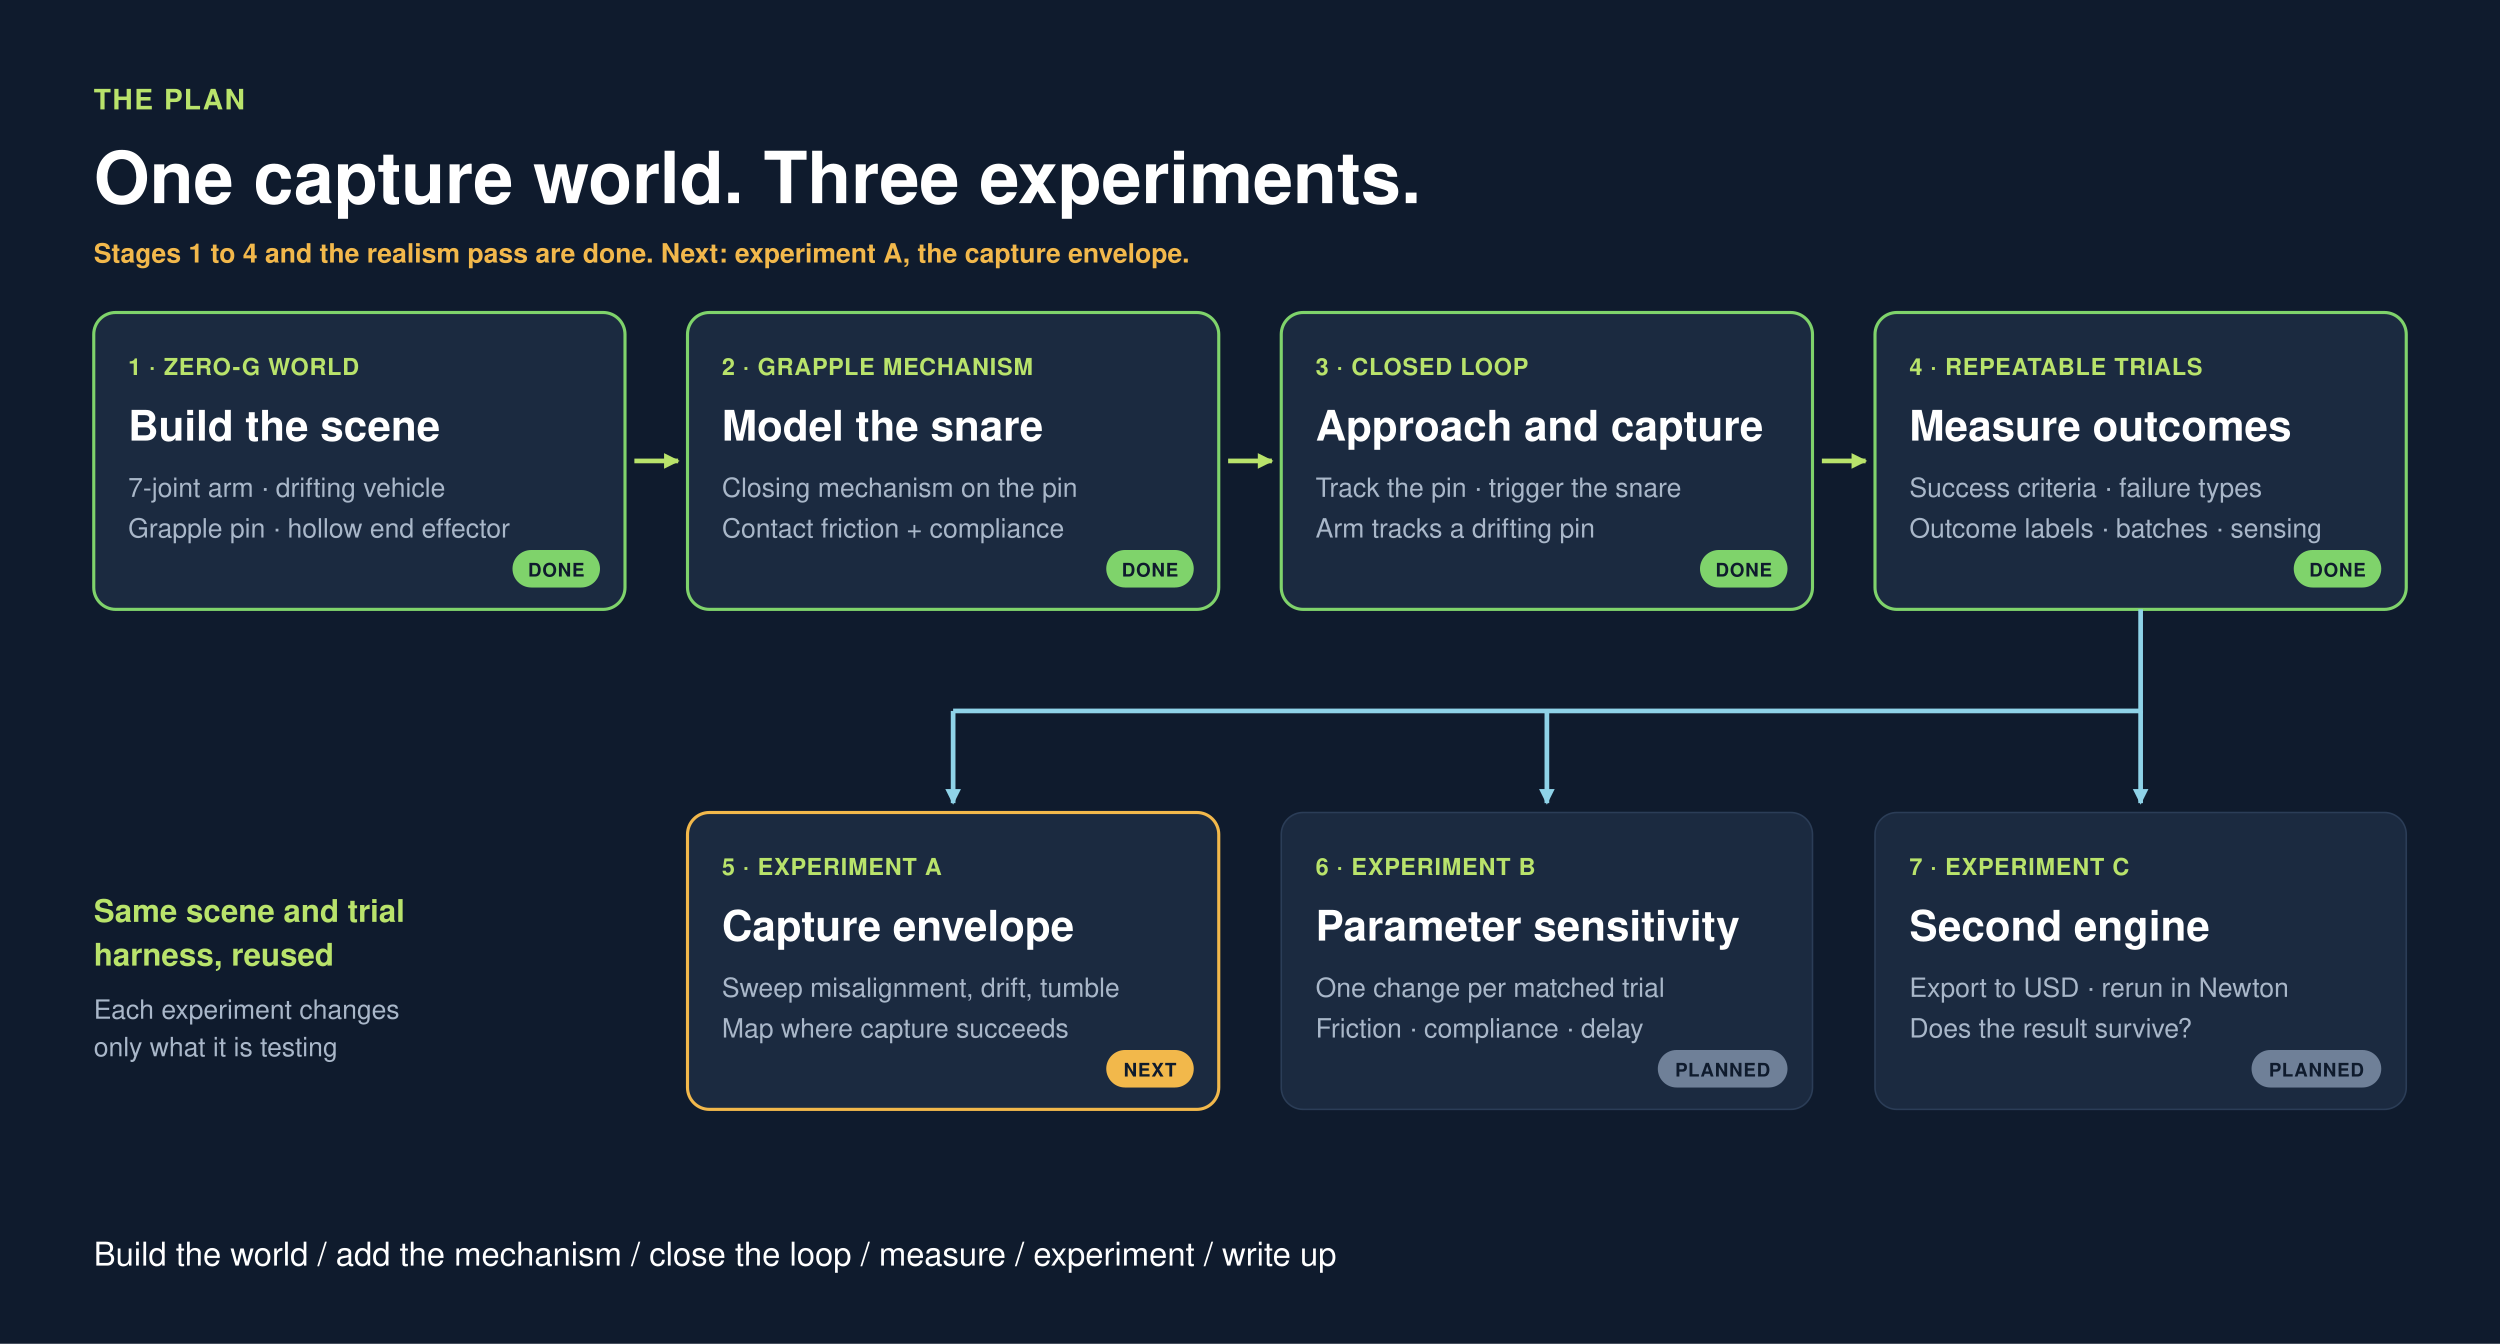
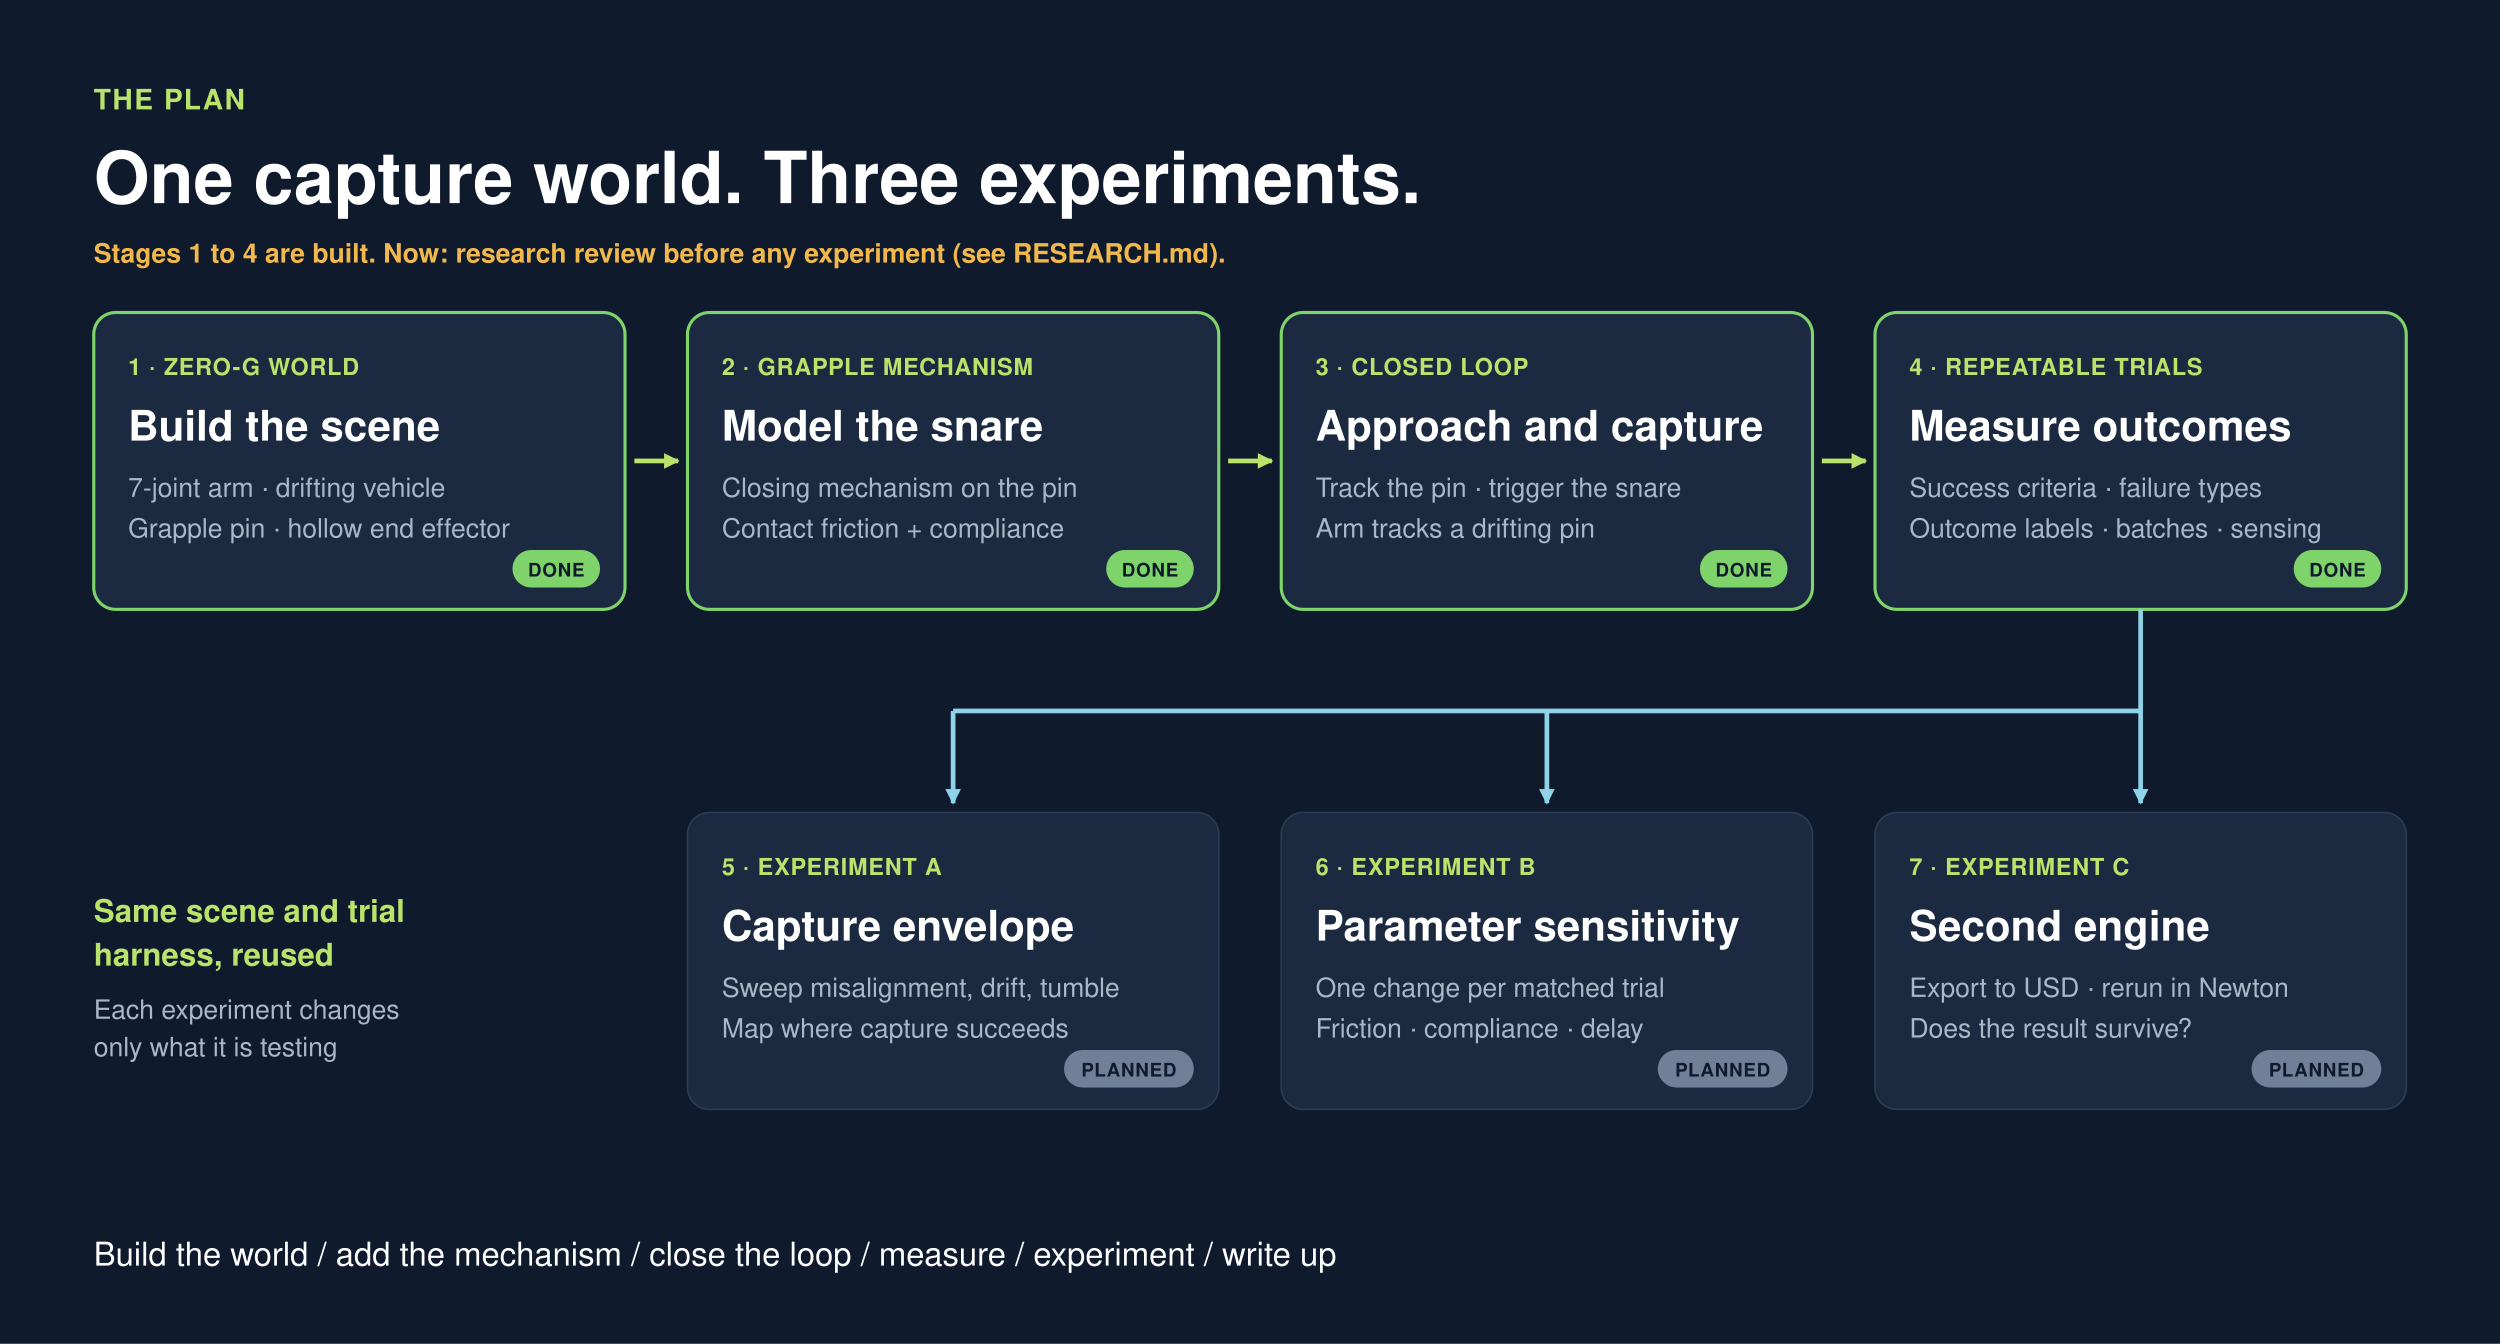
<svg xmlns="http://www.w3.org/2000/svg" viewBox="0 0 1600 860" font-family="-apple-system, 'Helvetica Neue', Helvetica, Arial, sans-serif">
  <defs>
    <marker id="a" markerUnits="userSpaceOnUse" markerWidth="14" markerHeight="14" refX="9" refY="5" orient="auto">
      <path d="M0,0 L10,5 L0,10 z" fill="#b9e36b" />
    </marker>
    <marker id="b" markerUnits="userSpaceOnUse" markerWidth="14" markerHeight="14" refX="9" refY="5" orient="auto">
      <path d="M0,0 L10,5 L0,10 z" fill="#8fd3e8" />
    </marker>
  </defs>
  <rect width="1600" height="860" fill="#0f1b2d" />
  <text x="60" y="70" fill="#b9e36b" font-size="18" font-weight="700" letter-spacing="1">THE PLAN</text>
  <text x="60" y="130" fill="#ffffff" font-size="46" font-weight="700">One capture world. Three experiments.</text>
-   <text x="60" y="168" fill="#f2b84b" font-size="17" font-weight="600">Stages 1 to 4 and the realism pass are done.  Next: experiment A, the capture envelope.</text>
+   <text x="60" y="168" fill="#f2b84b" font-size="17" font-weight="600">Stages 1 to 4 are built.  Now: research review before any experiment (see RESEARCH.md).</text>
  <rect x="60" y="200" width="340" height="190" rx="14" fill="#1b2a40" stroke="#7fd36b" stroke-width="2" />
  <text x="82" y="240" fill="#b9e36b" font-size="15" font-weight="700" letter-spacing="0.5">1 · ZERO-G WORLD</text>
  <text x="82" y="282" fill="#ffffff" font-size="27" font-weight="700">Build the scene</text>
  <text x="82" y="318" fill="#a9b7c9" font-size="17">7-joint arm · drifting vehicle</text>
  <text x="82" y="344" fill="#a9b7c9" font-size="17">Grapple pin · hollow end effector</text>
  <rect x="328" y="352" width="56" height="24" rx="12" fill="#7fd36b" />
  <text x="356.0" y="369" fill="#0f1b2d" font-size="12" font-weight="700" text-anchor="middle" letter-spacing="0.5">DONE</text>
  <line x1="406" y1="295.0" x2="434" y2="295.0" stroke="#b9e36b" stroke-width="3" marker-end="url(#a)" />
  <rect x="440" y="200" width="340" height="190" rx="14" fill="#1b2a40" stroke="#7fd36b" stroke-width="2" />
  <text x="462" y="240" fill="#b9e36b" font-size="15" font-weight="700" letter-spacing="0.5">2 · GRAPPLE MECHANISM</text>
  <text x="462" y="282" fill="#ffffff" font-size="27" font-weight="700">Model the snare</text>
  <text x="462" y="318" fill="#a9b7c9" font-size="17">Closing mechanism on the pin</text>
  <text x="462" y="344" fill="#a9b7c9" font-size="17">Contact friction + compliance</text>
  <rect x="708" y="352" width="56" height="24" rx="12" fill="#7fd36b" />
  <text x="736.0" y="369" fill="#0f1b2d" font-size="12" font-weight="700" text-anchor="middle" letter-spacing="0.5">DONE</text>
  <line x1="786" y1="295.0" x2="814" y2="295.0" stroke="#b9e36b" stroke-width="3" marker-end="url(#a)" />
  <rect x="820" y="200" width="340" height="190" rx="14" fill="#1b2a40" stroke="#7fd36b" stroke-width="2" />
  <text x="842" y="240" fill="#b9e36b" font-size="15" font-weight="700" letter-spacing="0.5">3 · CLOSED LOOP</text>
  <text x="842" y="282" fill="#ffffff" font-size="27" font-weight="700">Approach and capture</text>
  <text x="842" y="318" fill="#a9b7c9" font-size="17">Track the pin · trigger the snare</text>
  <text x="842" y="344" fill="#a9b7c9" font-size="17">Arm tracks a drifting pin</text>
  <rect x="1088" y="352" width="56" height="24" rx="12" fill="#7fd36b" />
  <text x="1116.0" y="369" fill="#0f1b2d" font-size="12" font-weight="700" text-anchor="middle" letter-spacing="0.5">DONE</text>
  <line x1="1166" y1="295.0" x2="1194" y2="295.0" stroke="#b9e36b" stroke-width="3" marker-end="url(#a)" />
  <rect x="1200" y="200" width="340" height="190" rx="14" fill="#1b2a40" stroke="#7fd36b" stroke-width="2" />
  <text x="1222" y="240" fill="#b9e36b" font-size="15" font-weight="700" letter-spacing="0.5">4 · REPEATABLE TRIALS</text>
  <text x="1222" y="282" fill="#ffffff" font-size="27" font-weight="700">Measure outcomes</text>
  <text x="1222" y="318" fill="#a9b7c9" font-size="17">Success criteria · failure types</text>
  <text x="1222" y="344" fill="#a9b7c9" font-size="17">Outcome labels · batches · sensing</text>
  <rect x="1468" y="352" width="56" height="24" rx="12" fill="#7fd36b" />
  <text x="1496.0" y="369" fill="#0f1b2d" font-size="12" font-weight="700" text-anchor="middle" letter-spacing="0.5">DONE</text>
  <path d="M1370,390 V455 H610" fill="none" stroke="#8fd3e8" stroke-width="3" />
  <line x1="610" y1="455" x2="610" y2="514" stroke="#8fd3e8" stroke-width="3" marker-end="url(#b)" />
  <line x1="990" y1="455" x2="990" y2="514" stroke="#8fd3e8" stroke-width="3" marker-end="url(#b)" />
  <line x1="1370" y1="455" x2="1370" y2="514" stroke="#8fd3e8" stroke-width="3" marker-end="url(#b)" />
-   <rect x="440" y="520" width="340" height="190" rx="14" fill="#1b2a40" stroke="#f2b84b" stroke-width="2" />
+   <rect x="440" y="520" width="340" height="190" rx="14" fill="#1b2a40" stroke="#2b3d57" stroke-width="1" />
  <text x="462" y="560" fill="#b9e36b" font-size="15" font-weight="700" letter-spacing="0.5">5 · EXPERIMENT A</text>
  <text x="462" y="602" fill="#ffffff" font-size="27" font-weight="700">Capture envelope</text>
  <text x="462" y="638" fill="#a9b7c9" font-size="17">Sweep misalignment, drift, tumble</text>
  <text x="462" y="664" fill="#a9b7c9" font-size="17">Map where capture succeeds</text>
-   <rect x="708" y="672" width="56" height="24" rx="12" fill="#f2b84b" />
-   <text x="736.0" y="689" fill="#0f1b2d" font-size="12" font-weight="700" text-anchor="middle" letter-spacing="0.5">NEXT</text>
+   <rect x="681" y="672" width="83" height="24" rx="12" fill="#6f8098" />
+   <text x="722.5" y="689" fill="#0f1b2d" font-size="12" font-weight="700" text-anchor="middle" letter-spacing="0.5">PLANNED</text>
  <rect x="820" y="520" width="340" height="190" rx="14" fill="#1b2a40" stroke="#2b3d57" stroke-width="1" />
  <text x="842" y="560" fill="#b9e36b" font-size="15" font-weight="700" letter-spacing="0.5">6 · EXPERIMENT B</text>
  <text x="842" y="602" fill="#ffffff" font-size="27" font-weight="700">Parameter sensitivity</text>
  <text x="842" y="638" fill="#a9b7c9" font-size="17">One change per matched trial</text>
  <text x="842" y="664" fill="#a9b7c9" font-size="17">Friction · compliance · delay</text>
  <rect x="1061" y="672" width="83" height="24" rx="12" fill="#6f8098" />
  <text x="1102.5" y="689" fill="#0f1b2d" font-size="12" font-weight="700" text-anchor="middle" letter-spacing="0.5">PLANNED</text>
  <rect x="1200" y="520" width="340" height="190" rx="14" fill="#1b2a40" stroke="#2b3d57" stroke-width="1" />
  <text x="1222" y="560" fill="#b9e36b" font-size="15" font-weight="700" letter-spacing="0.5">7 · EXPERIMENT C</text>
  <text x="1222" y="602" fill="#ffffff" font-size="27" font-weight="700">Second engine</text>
  <text x="1222" y="638" fill="#a9b7c9" font-size="17">Export to USD · rerun in Newton</text>
  <text x="1222" y="664" fill="#a9b7c9" font-size="17">Does the result survive?</text>
  <rect x="1441" y="672" width="83" height="24" rx="12" fill="#6f8098" />
  <text x="1482.5" y="689" fill="#0f1b2d" font-size="12" font-weight="700" text-anchor="middle" letter-spacing="0.5">PLANNED</text>
  <text x="60" y="590" fill="#b9e36b" font-size="20" font-weight="600">Same scene and trial</text>
  <text x="60" y="618" fill="#b9e36b" font-size="20" font-weight="600">harness, reused</text>
  <text x="60" y="652" fill="#a9b7c9" font-size="17">Each experiment changes</text>
  <text x="60" y="676" fill="#a9b7c9" font-size="17">only what it is testing</text>
  <text x="60" y="810" fill="#ffffff" font-size="21">Build the world  /  add the mechanism  /  close the loop  /  measure  /  experiment  /  write up</text>
</svg>
